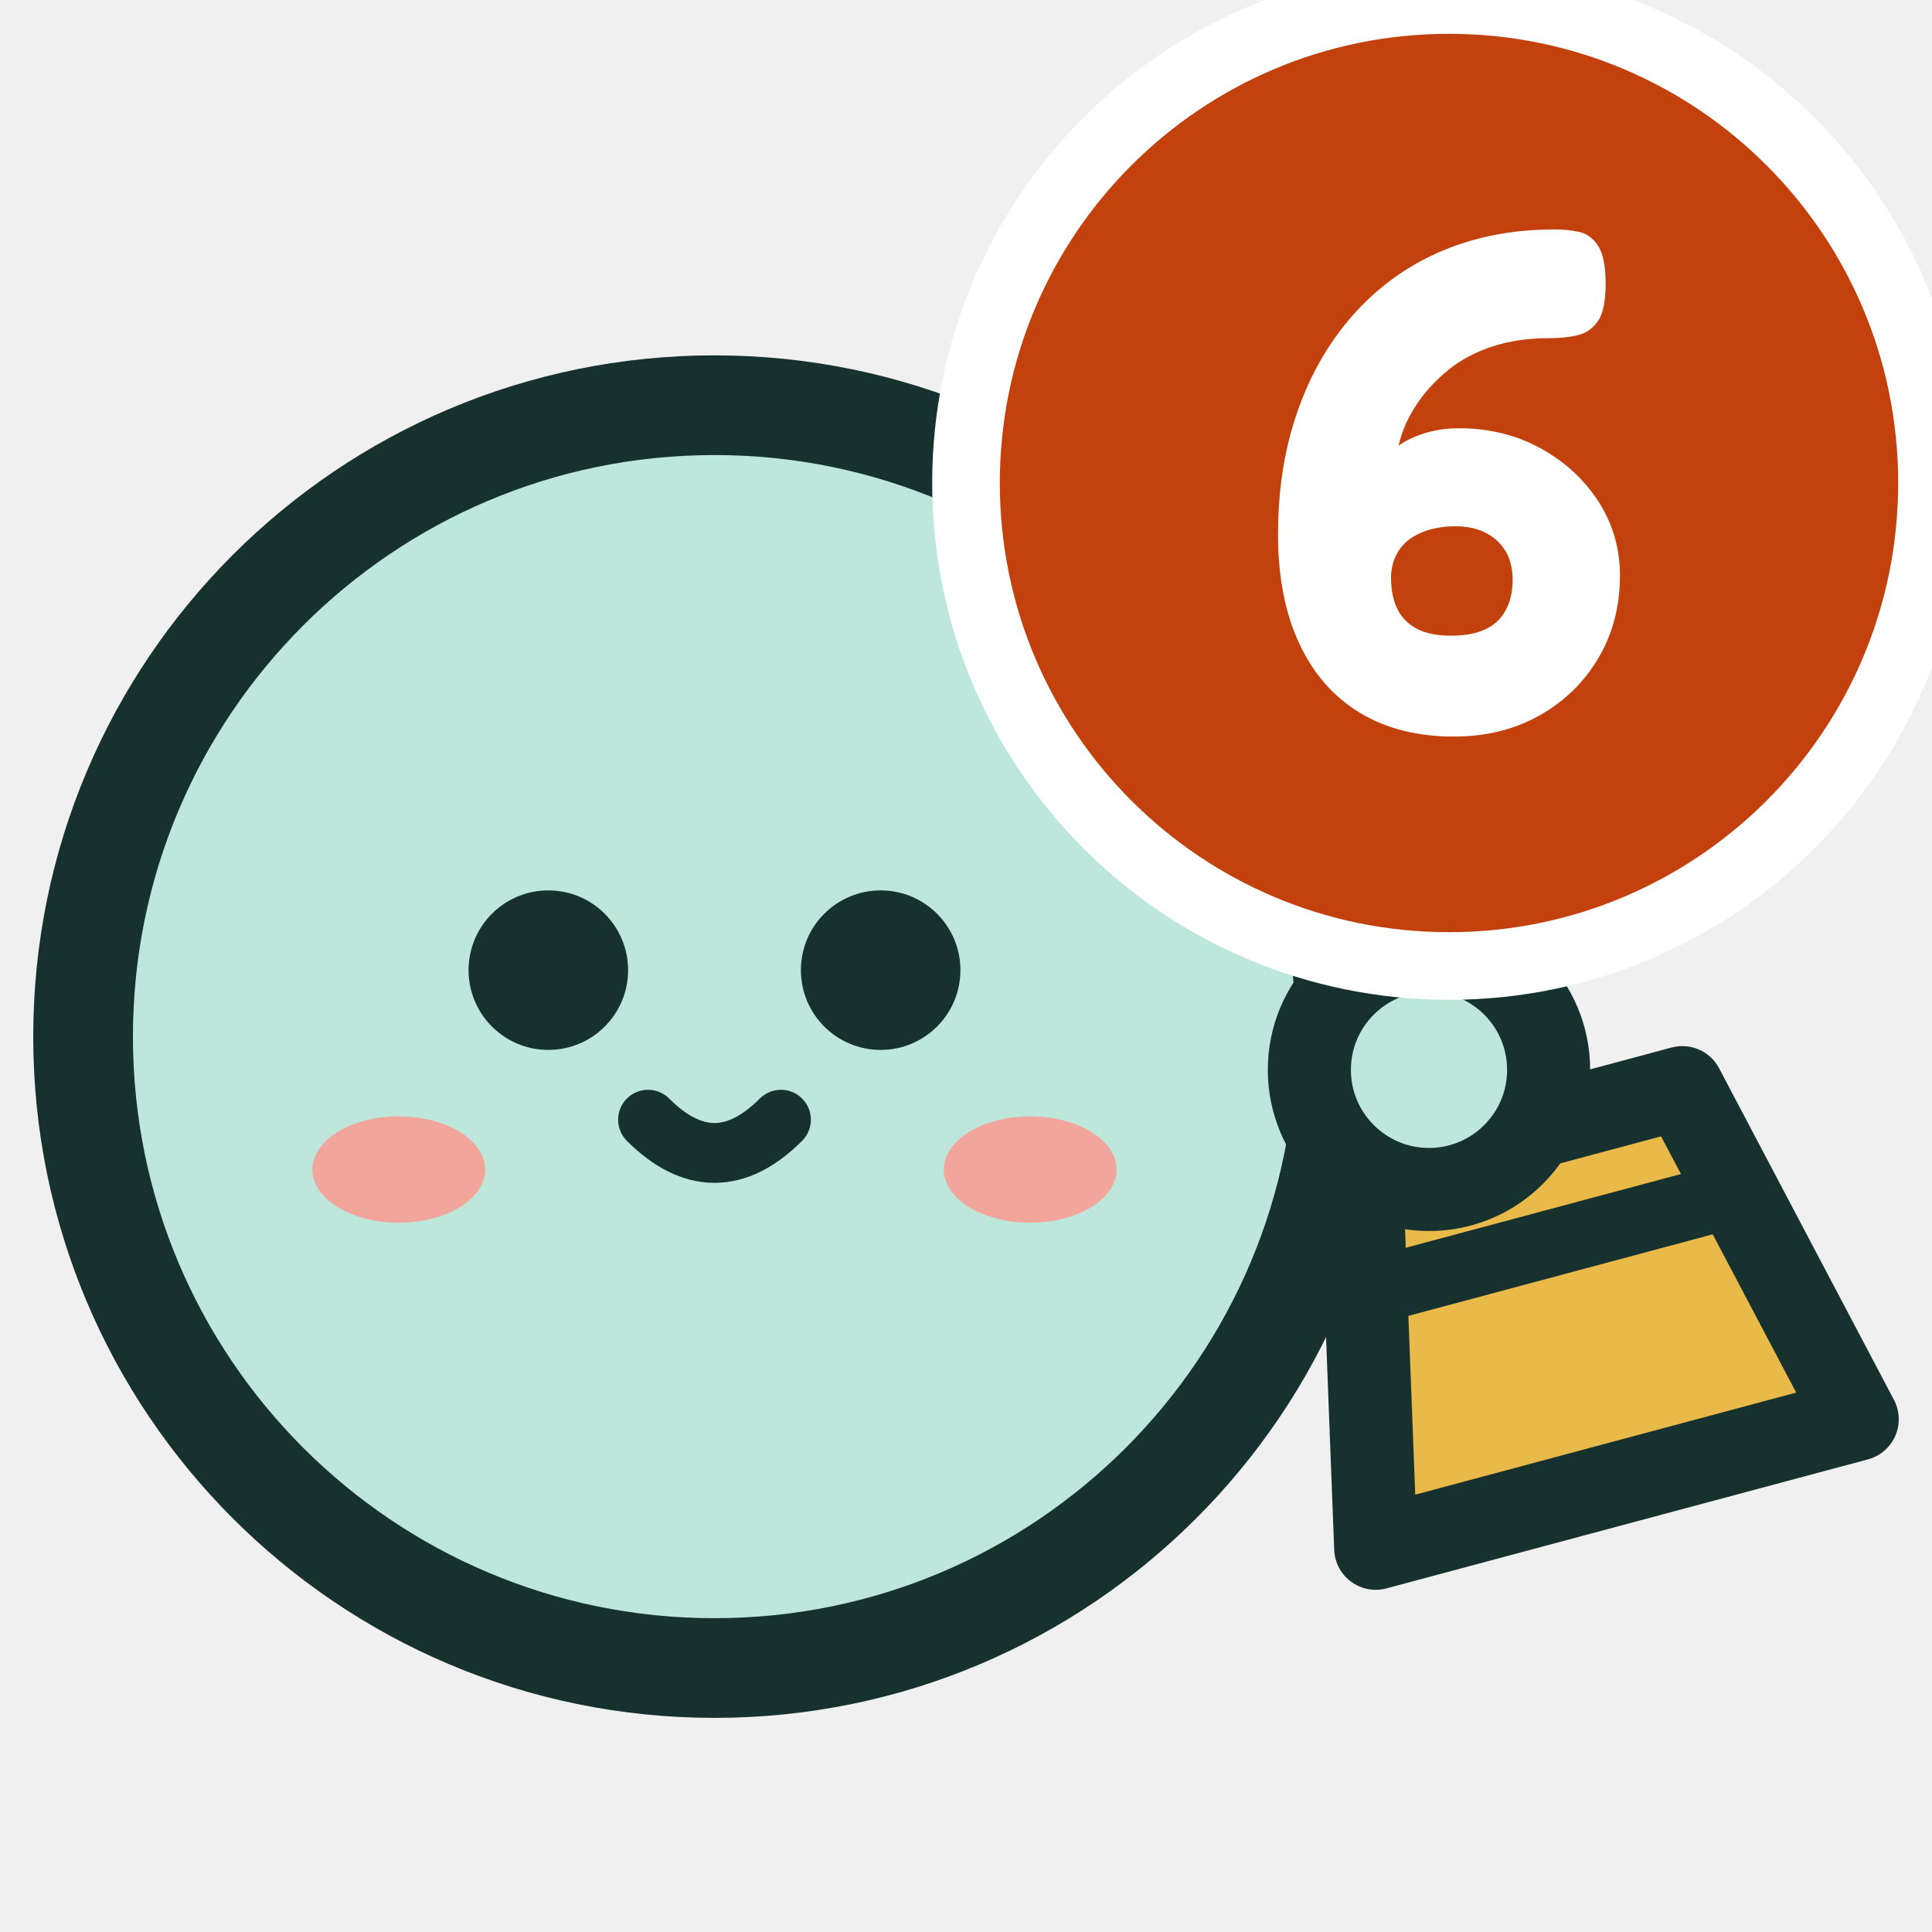
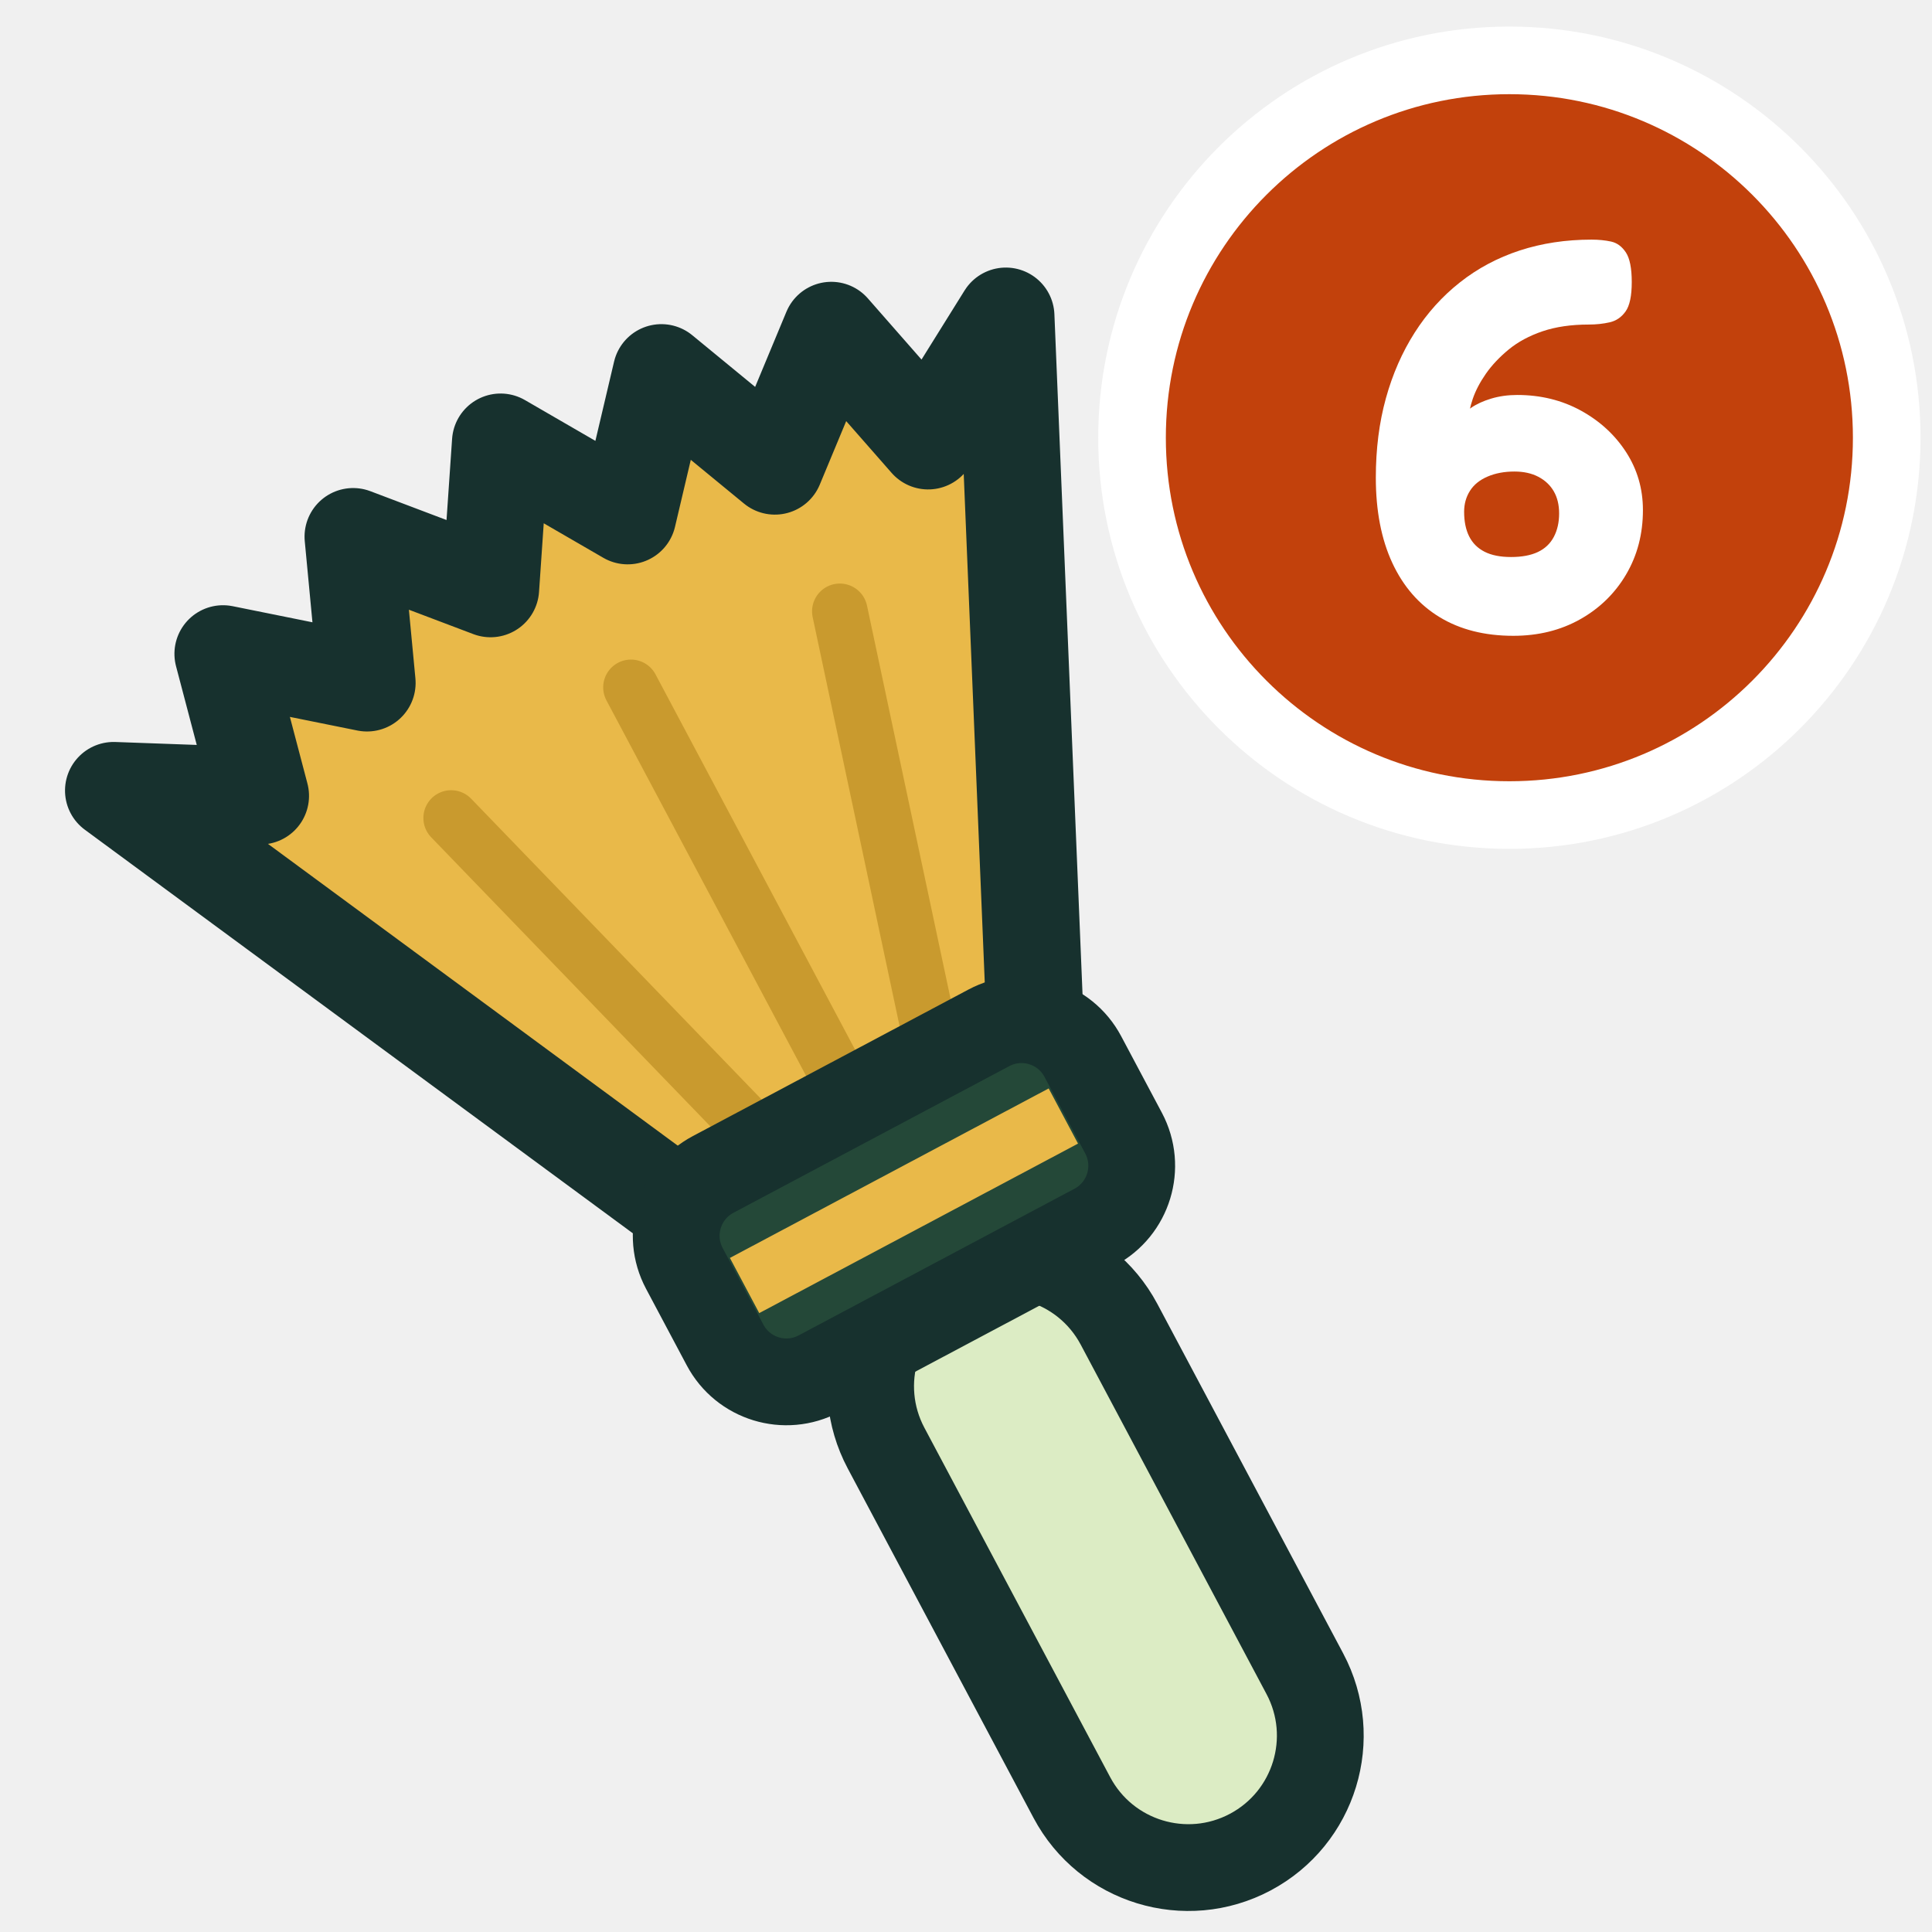
- <svg xmlns="http://www.w3.org/2000/svg" width="232.542" height="232.542" viewBox="5.5 6.807 58.136 58.136" role="img" aria-label="Sweepling">
+ <svg xmlns="http://www.w3.org/2000/svg" width="256" height="256" viewBox="0 0 64 64" role="img" aria-label="Sweepling">
  <g>
-     <g transform="translate(50 36) rotate(-15)">
-       <line x1="0" y1="-22" x2="0" y2="5" stroke="#B07A3B" stroke-width="3" stroke-linecap="round" />
-       <path d="M-5 5H5L7.5 16H-7.5Z" fill="#E9B949" stroke="#17312E" stroke-width="2.5" stroke-linejoin="round" />
-       <line x1="-5.5" y1="8.5" x2="5.5" y2="8.5" stroke="#17312E" stroke-width="2" />
+     <g transform="translate(29 38) rotate(-28) scale(1.15)">
+       <rect x="-3.8" y="4" width="7.6" height="19" rx="3.8" fill="#DCECC4" stroke="#17312E" stroke-width="2.5" />
+       <path d="M-5.5 -0.5L-14.554 -19.371L-10.892 -17.251L-9.922 -21.369L-6.653 -18.683L-5.028 -22.59L-2.237 -19.409L0 -23L2.237 -19.409L5.028 -22.59L6.653 -18.683L9.922 -21.369L10.892 -17.251L14.554 -19.371L5.5 -0.5Z" fill="#E9B949" stroke="#17312E" stroke-width="2.8" stroke-linejoin="round" />
+       <path d="M-2.205 0.31L-6.34 -14.109" stroke="#C99A2E" stroke-width="1.6" stroke-linecap="round" />
+       <path d="M0 0L0 -15" stroke="#C99A2E" stroke-width="1.6" stroke-linecap="round" />
+       <path d="M2.205 0.31L6.34 -14.109" stroke="#C99A2E" stroke-width="1.6" stroke-linecap="round" />
+       <rect x="-6.5" y="-1.5" width="13" height="6.5" rx="2" fill="#244838" stroke="#17312E" stroke-width="2.5" />
+       <path d="M-5.2 1.75H5.2" stroke="#E9B949" stroke-width="1.8" />
    </g>
-     <circle cx="27" cy="38" r="19" fill="#BDE7DA" stroke="#17312E" stroke-width="3" />
-     <circle cx="22" cy="36" r="2.4" fill="#17312E" />
-     <circle cx="32" cy="36" r="2.4" fill="#17312E" />
-     <path d="M25 40.5Q27 42.5 29 40.5" fill="none" stroke="#17312E" stroke-width="1.8" stroke-linecap="round" />
-     <ellipse cx="17.5" cy="42" rx="2.6" ry="1.6" fill="#F2A69B" />
-     <ellipse cx="36.5" cy="42" rx="2.6" ry="1.6" fill="#F2A69B" />
-     <circle cx="48.5" cy="39" r="3.6" fill="#BDE7DA" stroke="#17312E" stroke-width="2.5" />
  </g>
-   <circle cx="49.102" cy="21.341" r="14.534" fill="#C2410C" stroke="#FFFFFF" stroke-width="2.035" />
-   <path d="M49.252 28.971Q47.595 28.971 46.411 28.25Q45.227 27.529 44.592 26.162Q43.957 24.796 43.957 22.88Q43.957 21.223 44.345 19.823Q44.732 18.424 45.453 17.294Q46.174 16.164 47.197 15.357Q48.219 14.55 49.5 14.13Q50.781 13.711 52.266 13.711Q52.675 13.711 53.019 13.786Q53.363 13.861 53.589 14.206Q53.815 14.55 53.815 15.346Q53.815 16.143 53.579 16.476Q53.342 16.81 52.965 16.896Q52.589 16.982 52.158 16.982Q51.146 16.982 50.382 17.241Q49.618 17.499 49.08 17.94Q48.542 18.381 48.198 18.876Q47.853 19.371 47.692 19.845Q47.53 20.319 47.53 20.641L47.251 20.577Q47.315 20.405 47.627 20.189Q47.939 19.974 48.402 19.834Q48.865 19.694 49.403 19.694Q50.759 19.694 51.857 20.297Q52.954 20.9 53.6 21.901Q54.246 22.901 54.246 24.128Q54.246 25.506 53.6 26.604Q52.954 27.701 51.824 28.336Q50.694 28.971 49.252 28.971ZM49.166 25.936Q49.79 25.936 50.199 25.743Q50.608 25.549 50.813 25.161Q51.017 24.774 51.017 24.257Q51.017 23.762 50.813 23.407Q50.608 23.052 50.221 22.848Q49.833 22.643 49.295 22.643Q48.714 22.643 48.262 22.837Q47.81 23.031 47.584 23.386Q47.358 23.741 47.358 24.193Q47.358 24.752 47.552 25.14Q47.746 25.527 48.144 25.732Q48.542 25.936 49.166 25.936Z" fill="#FFFFFF" />
+   <circle cx="50" cy="14.5" r="12.5" fill="#C2410C" stroke="#FFFFFF" stroke-width="2.24" />
+   <path d="M50.13 21.062Q48.704 21.062 47.686 20.442Q46.668 19.822 46.122 18.647Q45.576 17.471 45.576 15.824Q45.576 14.398 45.909 13.195Q46.242 11.992 46.862 11.02Q47.482 10.048 48.362 9.354Q49.241 8.659 50.342 8.298Q51.444 7.938 52.721 7.938Q53.073 7.938 53.369 8.002Q53.665 8.067 53.86 8.363Q54.054 8.659 54.054 9.344Q54.054 10.029 53.85 10.316Q53.647 10.603 53.323 10.677Q52.999 10.751 52.629 10.751Q51.759 10.751 51.101 10.973Q50.444 11.196 49.981 11.575Q49.519 11.955 49.222 12.38Q48.926 12.806 48.787 13.213Q48.649 13.621 48.649 13.898L48.408 13.843Q48.464 13.695 48.732 13.51Q49 13.324 49.398 13.204Q49.796 13.084 50.259 13.084Q51.425 13.084 52.37 13.602Q53.314 14.121 53.869 14.981Q54.424 15.842 54.424 16.897Q54.424 18.082 53.869 19.026Q53.314 19.97 52.342 20.516Q51.37 21.062 50.13 21.062ZM50.056 18.452Q50.592 18.452 50.944 18.286Q51.296 18.119 51.472 17.786Q51.648 17.453 51.648 17.008Q51.648 16.583 51.472 16.277Q51.296 15.972 50.963 15.796Q50.629 15.62 50.167 15.62Q49.667 15.62 49.278 15.787Q48.889 15.953 48.695 16.259Q48.501 16.564 48.501 16.953Q48.501 17.434 48.667 17.767Q48.834 18.101 49.176 18.276Q49.519 18.452 50.056 18.452Z" fill="#FFFFFF" />
</svg>
